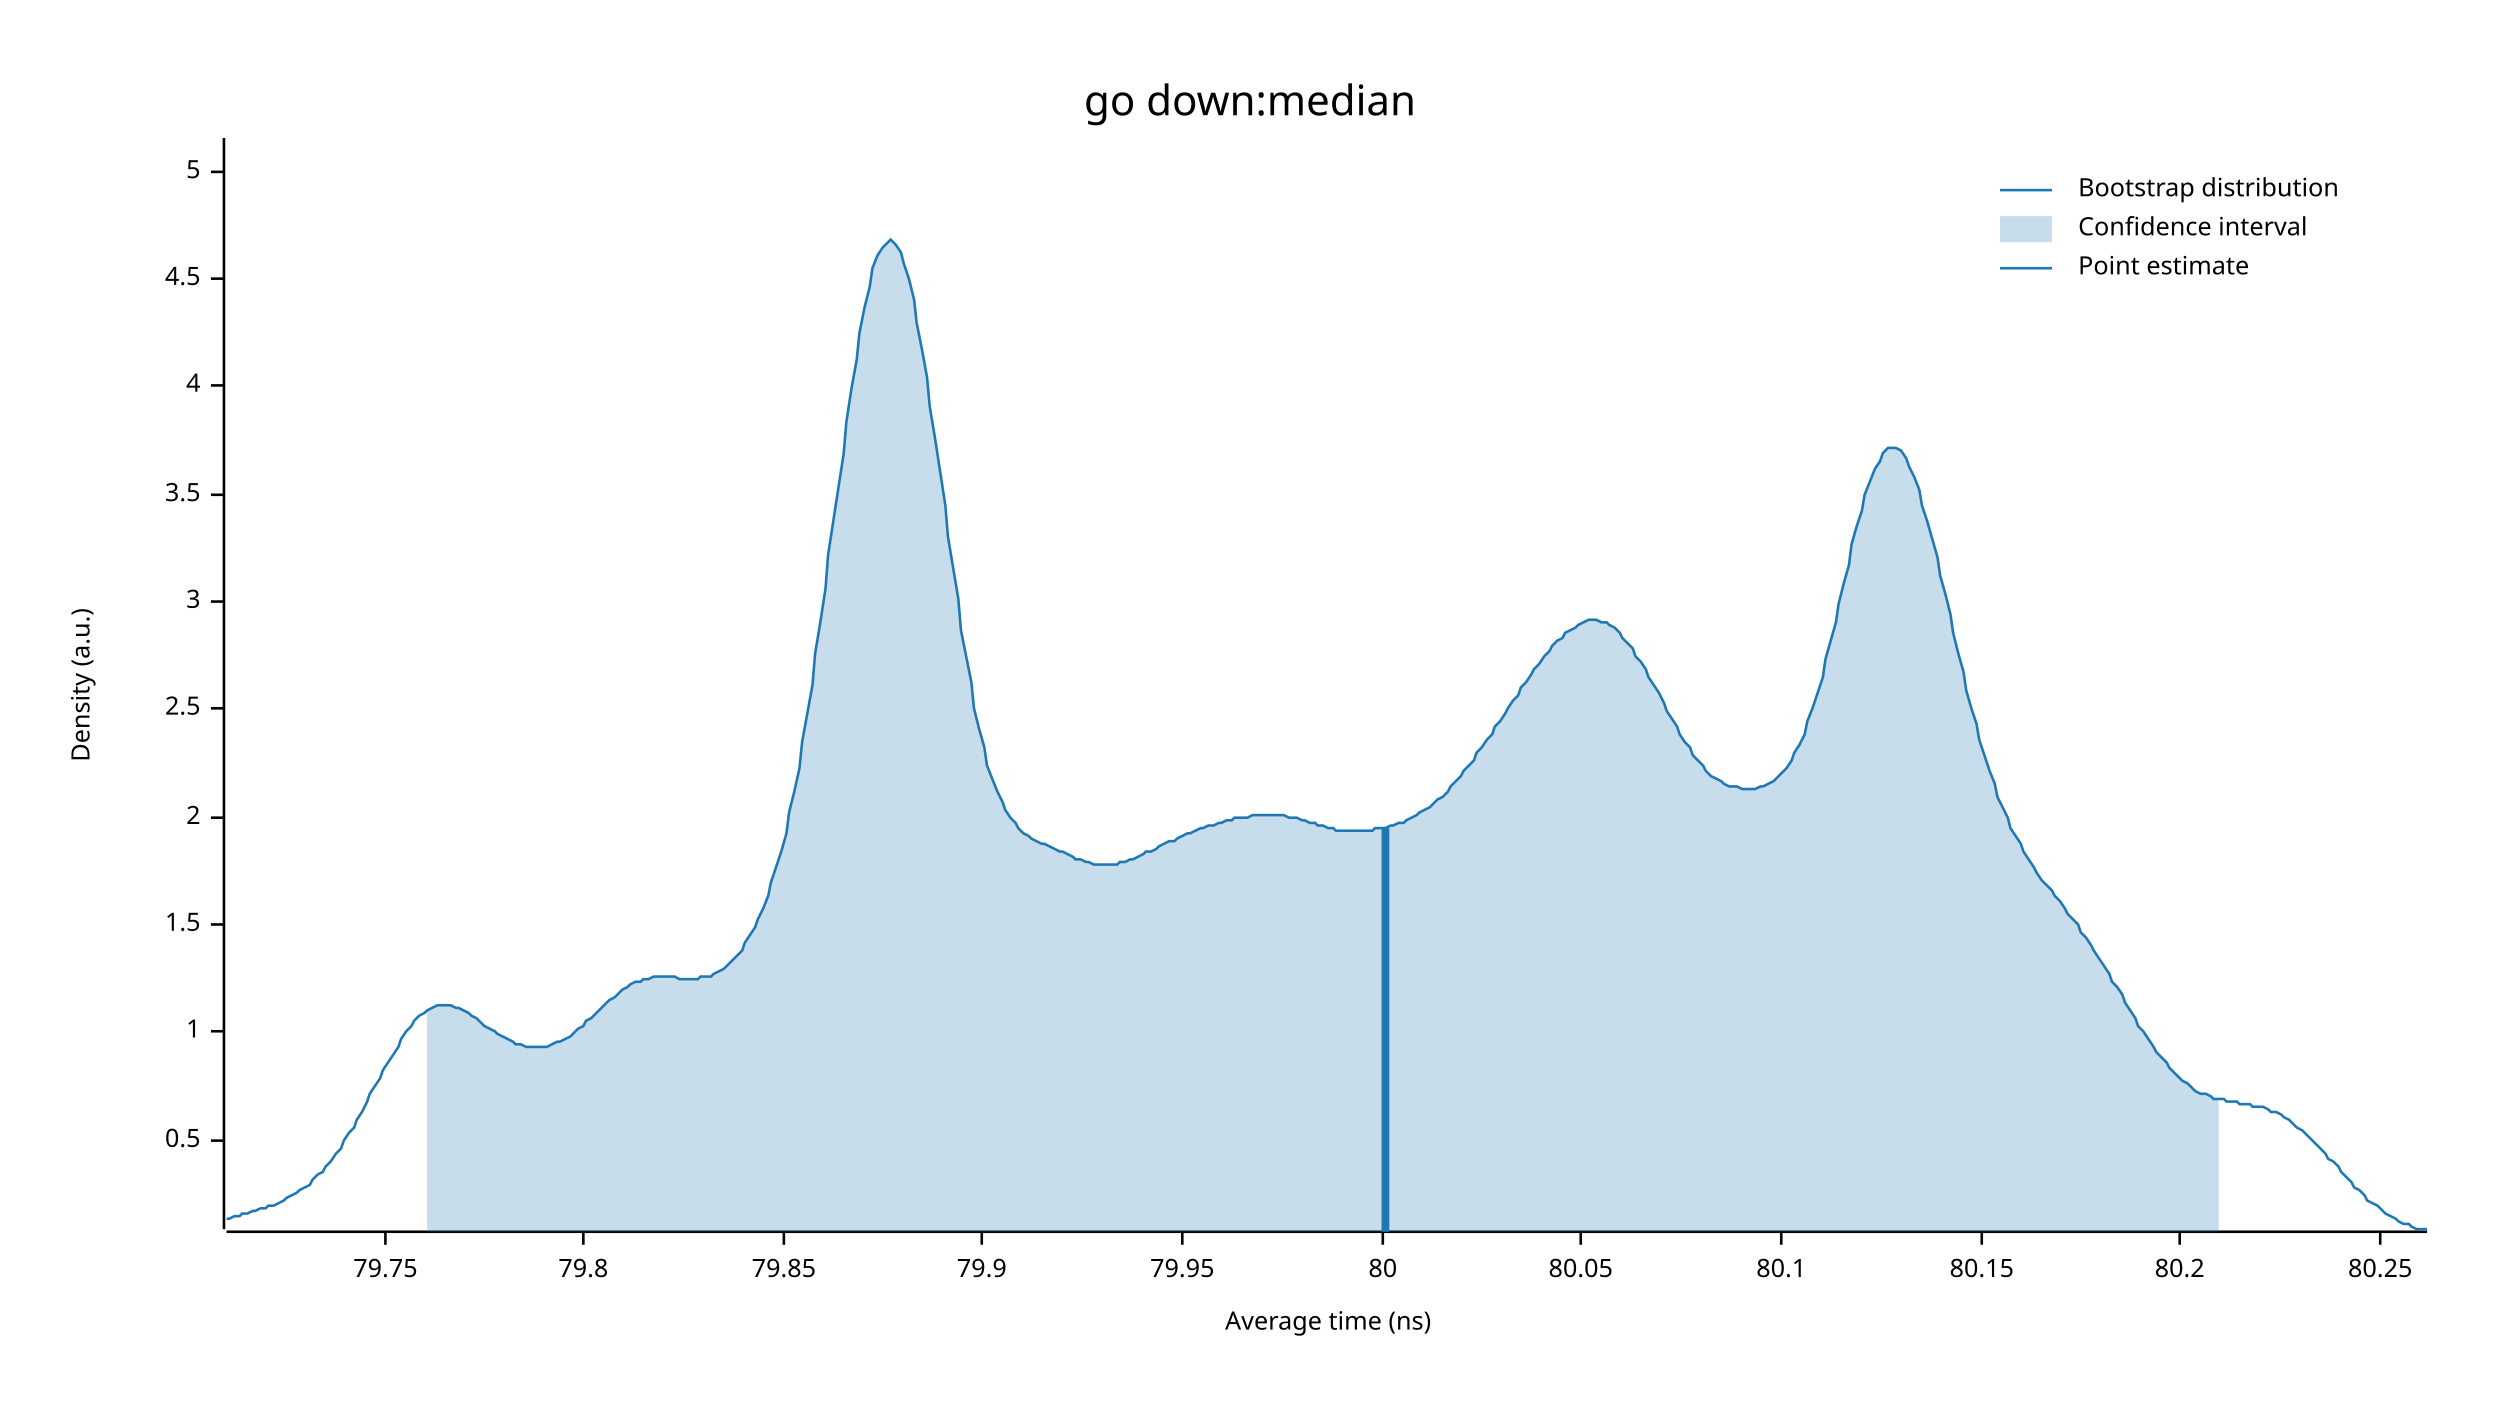
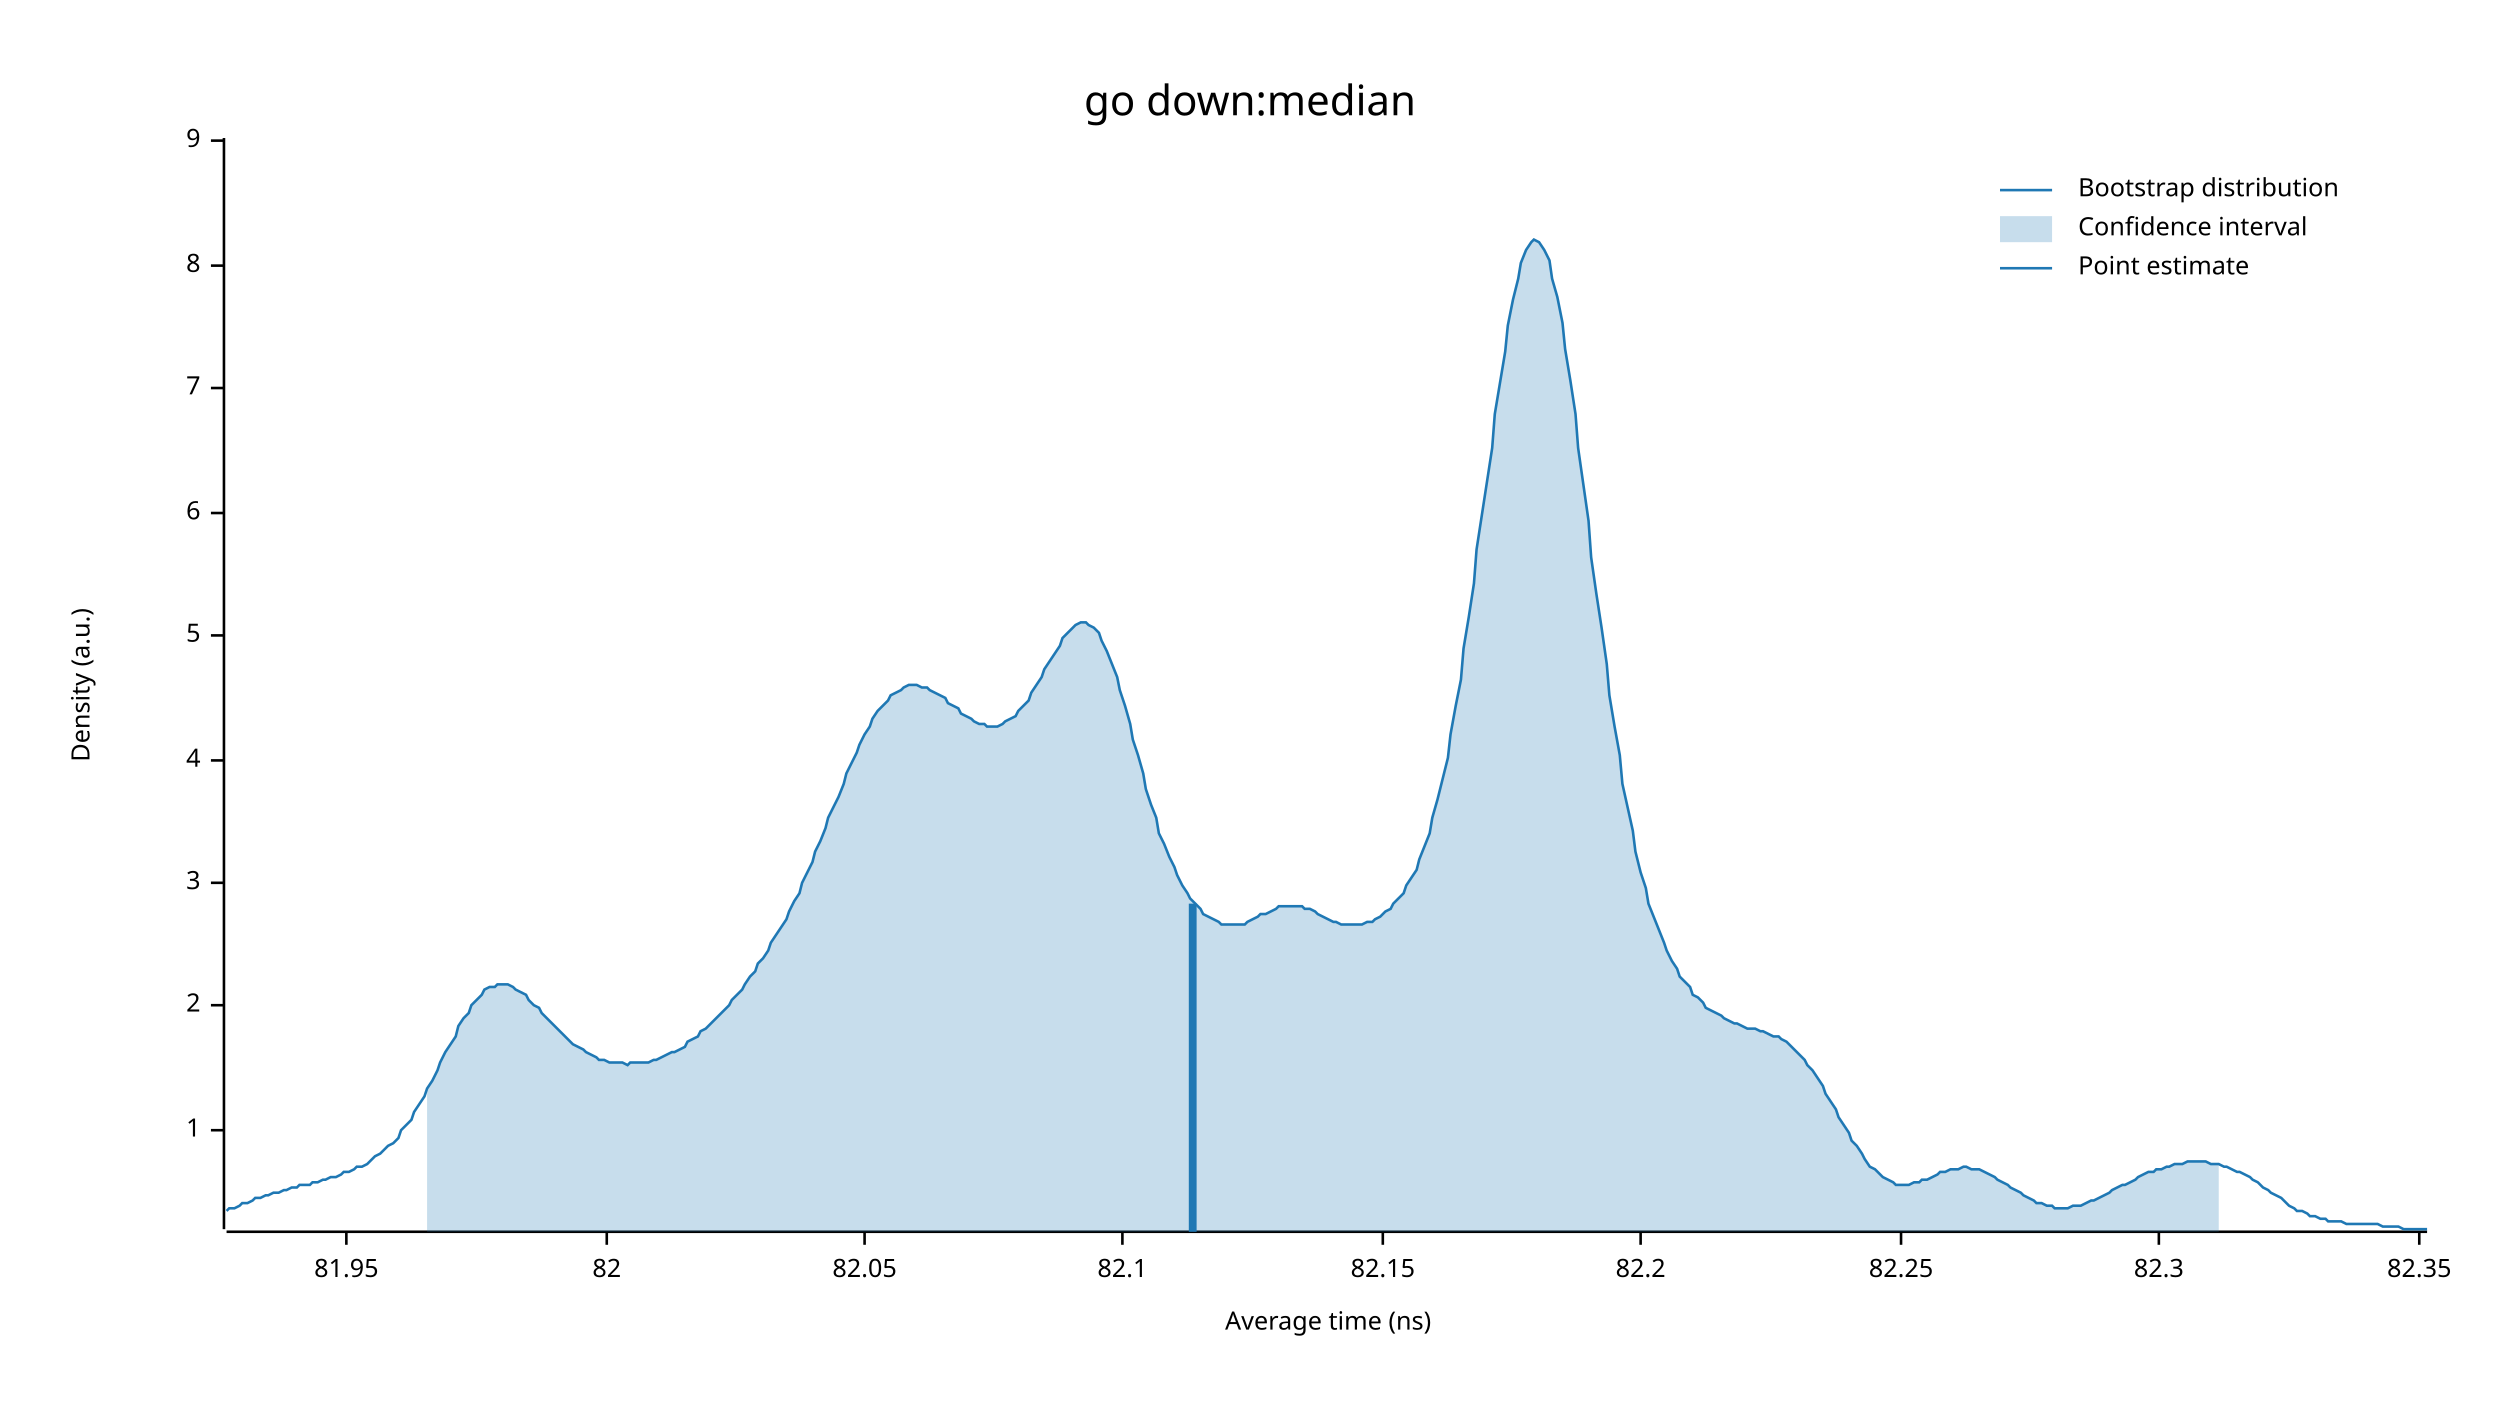
<svg xmlns="http://www.w3.org/2000/svg" width="960" height="540" viewBox="0 0 960 540">
  <text x="480" y="32" dy="0.76em" text-anchor="middle" font-family="sans-serif" font-size="16.129" opacity="1" fill="#000000">
go down:median
</text>
  <text x="27" y="263" dy="0.76em" text-anchor="middle" font-family="sans-serif" font-size="9.677" opacity="1" fill="#000000" transform="rotate(270, 27, 263)">
Density (a.u.)
</text>
  <text x="510" y="513" dy="-0.5ex" text-anchor="middle" font-family="sans-serif" font-size="9.677" opacity="1" fill="#000000">
Average time (ns)
</text>
  <polyline fill="none" opacity="1" stroke="#000000" stroke-width="1" points="86,53 86,472 " />
-   <text x="77" y="438" dy="0.5ex" text-anchor="end" font-family="sans-serif" font-size="9.677" opacity="1" fill="#000000">
- 0.5
- </text>
-   <polyline fill="none" opacity="1" stroke="#000000" stroke-width="1" points="81,438 86,438 " />
-   <text x="77" y="396" dy="0.5ex" text-anchor="end" font-family="sans-serif" font-size="9.677" opacity="1" fill="#000000">
+   <text x="77" y="434" dy="0.5ex" text-anchor="end" font-family="sans-serif" font-size="9.677" opacity="1" fill="#000000">
1
</text>
-   <polyline fill="none" opacity="1" stroke="#000000" stroke-width="1" points="81,396 86,396 " />
-   <text x="77" y="355" dy="0.5ex" text-anchor="end" font-family="sans-serif" font-size="9.677" opacity="1" fill="#000000">
- 1.5
- </text>
-   <polyline fill="none" opacity="1" stroke="#000000" stroke-width="1" points="81,355 86,355 " />
-   <text x="77" y="314" dy="0.5ex" text-anchor="end" font-family="sans-serif" font-size="9.677" opacity="1" fill="#000000">
+   <polyline fill="none" opacity="1" stroke="#000000" stroke-width="1" points="81,434 86,434 " />
+   <text x="77" y="386" dy="0.5ex" text-anchor="end" font-family="sans-serif" font-size="9.677" opacity="1" fill="#000000">
2
</text>
-   <polyline fill="none" opacity="1" stroke="#000000" stroke-width="1" points="81,314 86,314 " />
-   <text x="77" y="272" dy="0.5ex" text-anchor="end" font-family="sans-serif" font-size="9.677" opacity="1" fill="#000000">
- 2.5
- </text>
-   <polyline fill="none" opacity="1" stroke="#000000" stroke-width="1" points="81,272 86,272 " />
-   <text x="77" y="231" dy="0.5ex" text-anchor="end" font-family="sans-serif" font-size="9.677" opacity="1" fill="#000000">
+   <polyline fill="none" opacity="1" stroke="#000000" stroke-width="1" points="81,386 86,386 " />
+   <text x="77" y="339" dy="0.5ex" text-anchor="end" font-family="sans-serif" font-size="9.677" opacity="1" fill="#000000">
3
</text>
-   <polyline fill="none" opacity="1" stroke="#000000" stroke-width="1" points="81,231 86,231 " />
-   <text x="77" y="190" dy="0.5ex" text-anchor="end" font-family="sans-serif" font-size="9.677" opacity="1" fill="#000000">
- 3.5
- </text>
-   <polyline fill="none" opacity="1" stroke="#000000" stroke-width="1" points="81,190 86,190 " />
-   <text x="77" y="148" dy="0.5ex" text-anchor="end" font-family="sans-serif" font-size="9.677" opacity="1" fill="#000000">
+   <polyline fill="none" opacity="1" stroke="#000000" stroke-width="1" points="81,339 86,339 " />
+   <text x="77" y="292" dy="0.5ex" text-anchor="end" font-family="sans-serif" font-size="9.677" opacity="1" fill="#000000">
4
</text>
-   <polyline fill="none" opacity="1" stroke="#000000" stroke-width="1" points="81,148 86,148 " />
-   <text x="77" y="107" dy="0.5ex" text-anchor="end" font-family="sans-serif" font-size="9.677" opacity="1" fill="#000000">
- 4.5
- </text>
-   <polyline fill="none" opacity="1" stroke="#000000" stroke-width="1" points="81,107 86,107 " />
-   <text x="77" y="66" dy="0.5ex" text-anchor="end" font-family="sans-serif" font-size="9.677" opacity="1" fill="#000000">
+   <polyline fill="none" opacity="1" stroke="#000000" stroke-width="1" points="81,292 86,292 " />
+   <text x="77" y="244" dy="0.5ex" text-anchor="end" font-family="sans-serif" font-size="9.677" opacity="1" fill="#000000">
5
</text>
-   <polyline fill="none" opacity="1" stroke="#000000" stroke-width="1" points="81,66 86,66 " />
+   <polyline fill="none" opacity="1" stroke="#000000" stroke-width="1" points="81,244 86,244 " />
+   <text x="77" y="197" dy="0.5ex" text-anchor="end" font-family="sans-serif" font-size="9.677" opacity="1" fill="#000000">
+ 6
+ </text>
+   <polyline fill="none" opacity="1" stroke="#000000" stroke-width="1" points="81,197 86,197 " />
+   <text x="77" y="149" dy="0.5ex" text-anchor="end" font-family="sans-serif" font-size="9.677" opacity="1" fill="#000000">
+ 7
+ </text>
+   <polyline fill="none" opacity="1" stroke="#000000" stroke-width="1" points="81,149 86,149 " />
+   <text x="77" y="102" dy="0.5ex" text-anchor="end" font-family="sans-serif" font-size="9.677" opacity="1" fill="#000000">
+ 8
+ </text>
+   <polyline fill="none" opacity="1" stroke="#000000" stroke-width="1" points="81,102 86,102 " />
+   <text x="77" y="54" dy="0.5ex" text-anchor="end" font-family="sans-serif" font-size="9.677" opacity="1" fill="#000000">
+ 9
+ </text>
+   <polyline fill="none" opacity="1" stroke="#000000" stroke-width="1" points="81,54 86,54 " />
  <polyline fill="none" opacity="1" stroke="#000000" stroke-width="1" points="87,473 932,473 " />
-   <text x="148" y="483" dy="0.76em" text-anchor="middle" font-family="sans-serif" font-size="9.677" opacity="1" fill="#000000">
- 79.75
+   <text x="133" y="483" dy="0.76em" text-anchor="middle" font-family="sans-serif" font-size="9.677" opacity="1" fill="#000000">
+ 81.95
</text>
-   <polyline fill="none" opacity="1" stroke="#000000" stroke-width="1" points="148,473 148,478 " />
-   <text x="224" y="483" dy="0.76em" text-anchor="middle" font-family="sans-serif" font-size="9.677" opacity="1" fill="#000000">
- 79.8
+   <polyline fill="none" opacity="1" stroke="#000000" stroke-width="1" points="133,473 133,478 " />
+   <text x="233" y="483" dy="0.76em" text-anchor="middle" font-family="sans-serif" font-size="9.677" opacity="1" fill="#000000">
+ 82
</text>
-   <polyline fill="none" opacity="1" stroke="#000000" stroke-width="1" points="224,473 224,478 " />
-   <text x="301" y="483" dy="0.76em" text-anchor="middle" font-family="sans-serif" font-size="9.677" opacity="1" fill="#000000">
- 79.85
+   <polyline fill="none" opacity="1" stroke="#000000" stroke-width="1" points="233,473 233,478 " />
+   <text x="332" y="483" dy="0.76em" text-anchor="middle" font-family="sans-serif" font-size="9.677" opacity="1" fill="#000000">
+ 82.05
</text>
-   <polyline fill="none" opacity="1" stroke="#000000" stroke-width="1" points="301,473 301,478 " />
-   <text x="377" y="483" dy="0.76em" text-anchor="middle" font-family="sans-serif" font-size="9.677" opacity="1" fill="#000000">
- 79.9
+   <polyline fill="none" opacity="1" stroke="#000000" stroke-width="1" points="332,473 332,478 " />
+   <text x="431" y="483" dy="0.76em" text-anchor="middle" font-family="sans-serif" font-size="9.677" opacity="1" fill="#000000">
+ 82.1
</text>
-   <polyline fill="none" opacity="1" stroke="#000000" stroke-width="1" points="377,473 377,478 " />
-   <text x="454" y="483" dy="0.76em" text-anchor="middle" font-family="sans-serif" font-size="9.677" opacity="1" fill="#000000">
- 79.95
- </text>
-   <polyline fill="none" opacity="1" stroke="#000000" stroke-width="1" points="454,473 454,478 " />
+   <polyline fill="none" opacity="1" stroke="#000000" stroke-width="1" points="431,473 431,478 " />
  <text x="531" y="483" dy="0.76em" text-anchor="middle" font-family="sans-serif" font-size="9.677" opacity="1" fill="#000000">
- 80
+ 82.15
</text>
  <polyline fill="none" opacity="1" stroke="#000000" stroke-width="1" points="531,473 531,478 " />
-   <text x="607" y="483" dy="0.76em" text-anchor="middle" font-family="sans-serif" font-size="9.677" opacity="1" fill="#000000">
- 80.05
+   <text x="630" y="483" dy="0.76em" text-anchor="middle" font-family="sans-serif" font-size="9.677" opacity="1" fill="#000000">
+ 82.2
</text>
-   <polyline fill="none" opacity="1" stroke="#000000" stroke-width="1" points="607,473 607,478 " />
-   <text x="684" y="483" dy="0.76em" text-anchor="middle" font-family="sans-serif" font-size="9.677" opacity="1" fill="#000000">
- 80.1
+   <polyline fill="none" opacity="1" stroke="#000000" stroke-width="1" points="630,473 630,478 " />
+   <text x="730" y="483" dy="0.76em" text-anchor="middle" font-family="sans-serif" font-size="9.677" opacity="1" fill="#000000">
+ 82.25
</text>
-   <polyline fill="none" opacity="1" stroke="#000000" stroke-width="1" points="684,473 684,478 " />
-   <text x="761" y="483" dy="0.76em" text-anchor="middle" font-family="sans-serif" font-size="9.677" opacity="1" fill="#000000">
- 80.15
+   <polyline fill="none" opacity="1" stroke="#000000" stroke-width="1" points="730,473 730,478 " />
+   <text x="829" y="483" dy="0.76em" text-anchor="middle" font-family="sans-serif" font-size="9.677" opacity="1" fill="#000000">
+ 82.3
</text>
-   <polyline fill="none" opacity="1" stroke="#000000" stroke-width="1" points="761,473 761,478 " />
-   <text x="837" y="483" dy="0.76em" text-anchor="middle" font-family="sans-serif" font-size="9.677" opacity="1" fill="#000000">
- 80.2
+   <polyline fill="none" opacity="1" stroke="#000000" stroke-width="1" points="829,473 829,478 " />
+   <text x="929" y="483" dy="0.76em" text-anchor="middle" font-family="sans-serif" font-size="9.677" opacity="1" fill="#000000">
+ 82.35
</text>
-   <polyline fill="none" opacity="1" stroke="#000000" stroke-width="1" points="837,473 837,478 " />
-   <text x="914" y="483" dy="0.76em" text-anchor="middle" font-family="sans-serif" font-size="9.677" opacity="1" fill="#000000">
- 80.25
- </text>
-   <polyline fill="none" opacity="1" stroke="#000000" stroke-width="1" points="914,473 914,478 " />
-   <polyline fill="none" opacity="1" stroke="#1F78B4" stroke-width="1" points="87,468 88,468 90,467 92,467 93,466 95,466 97,465 98,465 100,464 102,464 103,463 105,463 107,462 109,461 110,460 112,459 114,458 115,457 117,456 119,455 120,453 122,451 124,450 125,448 127,446 129,443 131,441 132,438 134,435 136,433 137,430 139,427 141,423 142,420 144,417 146,414 147,411 149,408 151,405 153,402 154,399 156,396 158,394 159,392 161,390 163,389 164,388 166,387 168,386 169,386 171,386 173,386 175,387 176,387 178,388 180,389 181,390 183,391 185,393 186,394 188,395 190,396 191,397 193,398 195,399 197,400 198,401 200,401 202,402 203,402 205,402 207,402 208,402 210,402 212,401 214,400 215,400 217,399 219,398 220,397 222,395 224,394 225,392 227,391 229,389 230,388 232,386 234,384 236,383 237,382 239,380 241,379 242,378 244,377 246,377 247,376 249,376 251,375 252,375 254,375 256,375 258,375 259,375 261,376 263,376 264,376 266,376 268,376 269,375 271,375 273,375 274,374 276,373 278,372 280,370 281,369 283,367 285,365 286,362 288,359 290,356 291,353 293,349 295,344 296,339 298,333 300,327 302,320 303,312 305,304 307,295 308,285 310,274 312,263 313,251 315,239 317,226 318,213 320,200 322,187 324,174 325,162 327,149 329,138 330,128 332,118 334,110 335,103 337,98 339,95 341,93 342,92 344,94 346,97 347,101 349,107 351,115 352,124 354,134 356,145 357,156 359,168 361,181 363,194 364,206 366,218 368,230 369,242 371,252 373,262 374,272 376,280 378,287 379,294 381,299 383,304 385,308 386,311 388,314 390,316 391,318 393,320 395,321 396,322 398,323 400,324 401,324 403,325 405,326 407,327 408,327 410,328 412,329 413,330 415,330 417,331 418,331 420,332 422,332 423,332 425,332 427,332 429,332 430,331 432,331 434,330 435,330 437,329 439,328 440,327 442,327 444,326 445,325 447,324 449,323 451,323 452,322 454,321 456,320 457,320 459,319 461,318 462,318 464,317 466,317 468,316 469,316 471,315 473,315 474,314 476,314 478,314 479,314 481,313 483,313 484,313 486,313 488,313 490,313 491,313 493,313 495,314 496,314 498,314 500,315 501,315 503,316 505,316 506,317 508,317 510,318 512,318 513,319 515,319 517,319 518,319 520,319 522,319 523,319 525,319 527,319 528,318 530,318 532,318 534,317 535,317 537,316 539,316 540,315 542,314 544,313 545,312 547,311 549,310 550,309 552,307 554,306 556,304 557,302 559,300 561,298 562,296 564,294 566,292 567,289 569,287 571,284 573,282 574,279 576,277 578,274 579,272 581,269 583,267 584,264 586,262 588,259 589,257 591,255 593,252 595,250 596,248 598,246 600,245 601,243 603,242 605,241 606,240 608,239 610,238 611,238 613,238 615,239 617,239 618,240 620,241 622,243 623,245 625,247 627,249 628,252 630,254 632,257 633,260 635,263 637,266 639,270 640,273 642,276 644,279 645,282 647,285 649,287 650,290 652,292 654,294 655,296 657,298 659,299 661,300 662,301 664,302 666,302 667,302 669,303 671,303 672,303 674,303 676,302 677,302 679,301 681,300 683,298 684,297 686,295 688,292 689,289 691,286 693,282 694,277 696,272 698,266 700,260 701,253 703,246 705,239 706,232 708,224 710,217 711,209 713,202 715,196 716,190 718,185 720,180 722,177 723,174 725,172 727,172 728,172 730,173 732,176 733,179 735,183 737,188 738,194 740,200 742,207 744,214 745,221 747,228 749,236 750,243 752,251 754,258 755,265 757,272 759,278 760,284 762,290 764,296 766,301 767,306 769,310 771,314 772,318 774,321 776,324 777,327 779,330 781,333 782,335 784,338 786,340 788,342 789,344 791,346 793,349 794,351 796,353 798,355 799,358 801,360 803,363 804,365 806,368 808,371 810,374 811,377 813,379 815,382 816,385 818,388 820,391 821,394 823,396 825,399 827,402 828,404 830,406 832,408 833,410 835,412 837,414 838,415 840,416 842,418 843,419 845,420 847,420 849,421 850,422 852,422 854,422 855,423 857,423 859,423 860,424 862,424 864,424 865,425 867,425 869,425 871,426 872,427 874,427 876,428 877,429 879,430 881,432 882,433 884,434 886,436 887,437 889,439 891,441 893,443 894,445 896,446 898,448 899,450 901,452 903,454 904,456 906,457 908,459 909,461 911,462 913,463 915,465 916,466 918,467 920,468 921,469 923,470 925,470 926,471 928,472 930,472 932,472 " />
-   <polygon opacity="0.25" fill="#1F78B4" points="164,388 166,387 168,386 169,386 171,386 173,386 175,387 176,387 178,388 180,389 181,390 183,391 185,393 186,394 188,395 190,396 191,397 193,398 195,399 197,400 198,401 200,401 202,402 203,402 205,402 207,402 208,402 210,402 212,401 214,400 215,400 217,399 219,398 220,397 222,395 224,394 225,392 227,391 229,389 230,388 232,386 234,384 236,383 237,382 239,380 241,379 242,378 244,377 246,377 247,376 249,376 251,375 252,375 254,375 256,375 258,375 259,375 261,376 263,376 264,376 266,376 268,376 269,375 271,375 273,375 274,374 276,373 278,372 280,370 281,369 283,367 285,365 286,362 288,359 290,356 291,353 293,349 295,344 296,339 298,333 300,327 302,320 303,312 305,304 307,295 308,285 310,274 312,263 313,251 315,239 317,226 318,213 320,200 322,187 324,174 325,162 327,149 329,138 330,128 332,118 334,110 335,103 337,98 339,95 341,93 342,92 344,94 346,97 347,101 349,107 351,115 352,124 354,134 356,145 357,156 359,168 361,181 363,194 364,206 366,218 368,230 369,242 371,252 373,262 374,272 376,280 378,287 379,294 381,299 383,304 385,308 386,311 388,314 390,316 391,318 393,320 395,321 396,322 398,323 400,324 401,324 403,325 405,326 407,327 408,327 410,328 412,329 413,330 415,330 417,331 418,331 420,332 422,332 423,332 425,332 427,332 429,332 430,331 432,331 434,330 435,330 437,329 439,328 440,327 442,327 444,326 445,325 447,324 449,323 451,323 452,322 454,321 456,320 457,320 459,319 461,318 462,318 464,317 466,317 468,316 469,316 471,315 473,315 474,314 476,314 478,314 479,314 481,313 483,313 484,313 486,313 488,313 490,313 491,313 493,313 495,314 496,314 498,314 500,315 501,315 503,316 505,316 506,317 508,317 510,318 512,318 513,319 515,319 517,319 518,319 520,319 522,319 523,319 525,319 527,319 528,318 530,318 532,318 534,317 535,317 537,316 539,316 540,315 542,314 544,313 545,312 547,311 549,310 550,309 552,307 554,306 556,304 557,302 559,300 561,298 562,296 564,294 566,292 567,289 569,287 571,284 573,282 574,279 576,277 578,274 579,272 581,269 583,267 584,264 586,262 588,259 589,257 591,255 593,252 595,250 596,248 598,246 600,245 601,243 603,242 605,241 606,240 608,239 610,238 611,238 613,238 615,239 617,239 618,240 620,241 622,243 623,245 625,247 627,249 628,252 630,254 632,257 633,260 635,263 637,266 639,270 640,273 642,276 644,279 645,282 647,285 649,287 650,290 652,292 654,294 655,296 657,298 659,299 661,300 662,301 664,302 666,302 667,302 669,303 671,303 672,303 674,303 676,302 677,302 679,301 681,300 683,298 684,297 686,295 688,292 689,289 691,286 693,282 694,277 696,272 698,266 700,260 701,253 703,246 705,239 706,232 708,224 710,217 711,209 713,202 715,196 716,190 718,185 720,180 722,177 723,174 725,172 727,172 728,172 730,173 732,176 733,179 735,183 737,188 738,194 740,200 742,207 744,214 745,221 747,228 749,236 750,243 752,251 754,258 755,265 757,272 759,278 760,284 762,290 764,296 766,301 767,306 769,310 771,314 772,318 774,321 776,324 777,327 779,330 781,333 782,335 784,338 786,340 788,342 789,344 791,346 793,349 794,351 796,353 798,355 799,358 801,360 803,363 804,365 806,368 808,371 810,374 811,377 813,379 815,382 816,385 818,388 820,391 821,394 823,396 825,399 827,402 828,404 830,406 832,408 833,410 835,412 837,414 838,415 840,416 842,418 843,419 845,420 847,420 849,421 850,422 852,422 852,473 164,473 " />
-   <polyline fill="none" opacity="1" stroke="#1F78B4" stroke-width="3" points="532,473 532,318 " />
+   <polyline fill="none" opacity="1" stroke="#000000" stroke-width="1" points="929,473 929,478 " />
+   <polyline fill="none" opacity="1" stroke="#1F78B4" stroke-width="1" points="87,465 88,464 90,464 92,463 93,462 95,462 97,461 98,460 100,460 102,459 103,459 105,458 107,458 109,457 110,457 112,456 114,456 115,455 117,455 119,455 120,454 122,454 124,453 125,453 127,452 129,452 131,451 132,450 134,450 136,449 137,448 139,448 141,447 142,446 144,444 146,443 147,442 149,440 151,439 153,437 154,434 156,432 158,430 159,427 161,424 163,421 164,418 166,415 168,411 169,408 171,404 173,401 175,398 176,394 178,391 180,389 181,386 183,384 185,382 186,380 188,379 190,379 191,378 193,378 195,378 197,379 198,380 200,381 202,382 203,384 205,386 207,387 208,389 210,391 212,393 214,395 215,396 217,398 219,400 220,401 222,402 224,403 225,404 227,405 229,406 230,407 232,407 234,408 236,408 237,408 239,408 241,409 242,408 244,408 246,408 247,408 249,408 251,407 252,407 254,406 256,405 258,404 259,404 261,403 263,402 264,400 266,399 268,398 269,396 271,395 273,393 274,392 276,390 278,388 280,386 281,384 283,382 285,380 286,378 288,375 290,373 291,370 293,368 295,365 296,362 298,359 300,356 302,353 303,350 305,346 307,343 308,339 310,335 312,331 313,327 315,323 317,318 318,314 320,310 322,306 324,301 325,297 327,293 329,289 330,286 332,282 334,279 335,276 337,273 339,271 341,269 342,267 344,266 346,265 347,264 349,263 351,263 352,263 354,264 356,264 357,265 359,266 361,267 363,268 364,270 366,271 368,272 369,274 371,275 373,276 374,277 376,278 378,278 379,279 381,279 383,279 385,278 386,277 388,276 390,275 391,273 393,271 395,269 396,266 398,263 400,260 401,257 403,254 405,251 407,248 408,245 410,243 412,241 413,240 415,239 417,239 418,240 420,241 422,243 423,246 425,250 427,255 429,260 430,265 432,271 434,278 435,284 437,290 439,297 440,303 442,309 444,314 445,320 447,324 449,329 451,333 452,336 454,340 456,343 457,345 459,347 461,349 462,351 464,352 466,353 468,354 469,355 471,355 473,355 474,355 476,355 478,355 479,354 481,353 483,352 484,351 486,351 488,350 490,349 491,348 493,348 495,348 496,348 498,348 500,348 501,349 503,349 505,350 506,351 508,352 510,353 512,354 513,354 515,355 517,355 518,355 520,355 522,355 523,355 525,354 527,354 528,353 530,352 532,350 534,349 535,347 537,345 539,343 540,340 542,337 544,334 545,330 547,325 549,320 550,314 552,307 554,299 556,291 557,282 559,271 561,261 562,249 564,237 566,224 567,211 569,198 571,185 573,172 574,159 576,147 578,135 579,125 581,115 583,107 584,101 586,96 588,93 589,92 591,93 593,96 595,100 596,107 598,114 600,124 601,134 603,146 605,159 606,172 608,186 610,200 611,214 613,228 615,241 617,255 618,267 620,279 622,290 623,301 625,310 627,319 628,327 630,335 632,341 633,347 635,352 637,357 639,362 640,365 642,369 644,372 645,375 647,377 649,379 650,382 652,383 654,385 655,387 657,388 659,389 661,390 662,391 664,392 666,393 667,393 669,394 671,395 672,395 674,395 676,396 677,396 679,397 681,398 683,398 684,399 686,400 688,402 689,403 691,405 693,407 694,409 696,411 698,414 700,417 701,420 703,423 705,426 706,429 708,432 710,435 711,438 713,440 715,443 716,445 718,448 720,449 722,451 723,452 725,453 727,454 728,455 730,455 732,455 733,455 735,454 737,454 738,453 740,453 742,452 744,451 745,450 747,450 749,449 750,449 752,449 754,448 755,448 757,449 759,449 760,449 762,450 764,451 766,452 767,453 769,454 771,455 772,456 774,457 776,458 777,459 779,460 781,461 782,462 784,462 786,463 788,463 789,464 791,464 793,464 794,464 796,463 798,463 799,463 801,462 803,461 804,461 806,460 808,459 810,458 811,457 813,456 815,455 816,455 818,454 820,453 821,452 823,451 825,450 827,450 828,449 830,449 832,448 833,448 835,447 837,447 838,447 840,446 842,446 843,446 845,446 847,446 849,447 850,447 852,447 854,448 855,448 857,449 859,450 860,450 862,451 864,452 865,453 867,454 869,456 871,457 872,458 874,459 876,460 877,461 879,463 881,464 882,465 884,465 886,466 887,467 889,467 891,468 893,468 894,469 896,469 898,469 899,469 901,470 903,470 904,470 906,470 908,470 909,470 911,470 913,470 915,471 916,471 918,471 920,471 921,471 923,472 925,472 926,472 928,472 930,472 932,472 " />
+   <polygon opacity="0.25" fill="#1F78B4" points="164,418 166,415 168,411 169,408 171,404 173,401 175,398 176,394 178,391 180,389 181,386 183,384 185,382 186,380 188,379 190,379 191,378 193,378 195,378 197,379 198,380 200,381 202,382 203,384 205,386 207,387 208,389 210,391 212,393 214,395 215,396 217,398 219,400 220,401 222,402 224,403 225,404 227,405 229,406 230,407 232,407 234,408 236,408 237,408 239,408 241,409 242,408 244,408 246,408 247,408 249,408 251,407 252,407 254,406 256,405 258,404 259,404 261,403 263,402 264,400 266,399 268,398 269,396 271,395 273,393 274,392 276,390 278,388 280,386 281,384 283,382 285,380 286,378 288,375 290,373 291,370 293,368 295,365 296,362 298,359 300,356 302,353 303,350 305,346 307,343 308,339 310,335 312,331 313,327 315,323 317,318 318,314 320,310 322,306 324,301 325,297 327,293 329,289 330,286 332,282 334,279 335,276 337,273 339,271 341,269 342,267 344,266 346,265 347,264 349,263 351,263 352,263 354,264 356,264 357,265 359,266 361,267 363,268 364,270 366,271 368,272 369,274 371,275 373,276 374,277 376,278 378,278 379,279 381,279 383,279 385,278 386,277 388,276 390,275 391,273 393,271 395,269 396,266 398,263 400,260 401,257 403,254 405,251 407,248 408,245 410,243 412,241 413,240 415,239 417,239 418,240 420,241 422,243 423,246 425,250 427,255 429,260 430,265 432,271 434,278 435,284 437,290 439,297 440,303 442,309 444,314 445,320 447,324 449,329 451,333 452,336 454,340 456,343 457,345 459,347 461,349 462,351 464,352 466,353 468,354 469,355 471,355 473,355 474,355 476,355 478,355 479,354 481,353 483,352 484,351 486,351 488,350 490,349 491,348 493,348 495,348 496,348 498,348 500,348 501,349 503,349 505,350 506,351 508,352 510,353 512,354 513,354 515,355 517,355 518,355 520,355 522,355 523,355 525,354 527,354 528,353 530,352 532,350 534,349 535,347 537,345 539,343 540,340 542,337 544,334 545,330 547,325 549,320 550,314 552,307 554,299 556,291 557,282 559,271 561,261 562,249 564,237 566,224 567,211 569,198 571,185 573,172 574,159 576,147 578,135 579,125 581,115 583,107 584,101 586,96 588,93 589,92 591,93 593,96 595,100 596,107 598,114 600,124 601,134 603,146 605,159 606,172 608,186 610,200 611,214 613,228 615,241 617,255 618,267 620,279 622,290 623,301 625,310 627,319 628,327 630,335 632,341 633,347 635,352 637,357 639,362 640,365 642,369 644,372 645,375 647,377 649,379 650,382 652,383 654,385 655,387 657,388 659,389 661,390 662,391 664,392 666,393 667,393 669,394 671,395 672,395 674,395 676,396 677,396 679,397 681,398 683,398 684,399 686,400 688,402 689,403 691,405 693,407 694,409 696,411 698,414 700,417 701,420 703,423 705,426 706,429 708,432 710,435 711,438 713,440 715,443 716,445 718,448 720,449 722,451 723,452 725,453 727,454 728,455 730,455 732,455 733,455 735,454 737,454 738,453 740,453 742,452 744,451 745,450 747,450 749,449 750,449 752,449 754,448 755,448 757,449 759,449 760,449 762,450 764,451 766,452 767,453 769,454 771,455 772,456 774,457 776,458 777,459 779,460 781,461 782,462 784,462 786,463 788,463 789,464 791,464 793,464 794,464 796,463 798,463 799,463 801,462 803,461 804,461 806,460 808,459 810,458 811,457 813,456 815,455 816,455 818,454 820,453 821,452 823,451 825,450 827,450 828,449 830,449 832,448 833,448 835,447 837,447 838,447 840,446 842,446 843,446 845,446 847,446 849,447 850,447 852,447 852,473 164,473 " />
+   <polyline fill="none" opacity="1" stroke="#1F78B4" stroke-width="3" points="458,473 458,347 " />
  <text x="798" y="68" dy="0.76em" text-anchor="start" font-family="sans-serif" font-size="9.677" opacity="1" fill="#000000">
Bootstrap distribution
</text>
  <text x="798" y="83" dy="0.76em" text-anchor="start" font-family="sans-serif" font-size="9.677" opacity="1" fill="#000000">
Confidence interval
</text>
  <text x="798" y="98" dy="0.76em" text-anchor="start" font-family="sans-serif" font-size="9.677" opacity="1" fill="#000000">
Point estimate
</text>
  <polyline fill="none" opacity="1" stroke="#1F78B4" stroke-width="1" points="768,73 788,73 " />
  <rect x="768" y="83" width="20" height="10" opacity="0.25" fill="#1F78B4" stroke="none" />
  <polyline fill="none" opacity="1" stroke="#1F78B4" stroke-width="1" points="768,103 788,103 " />
</svg>
